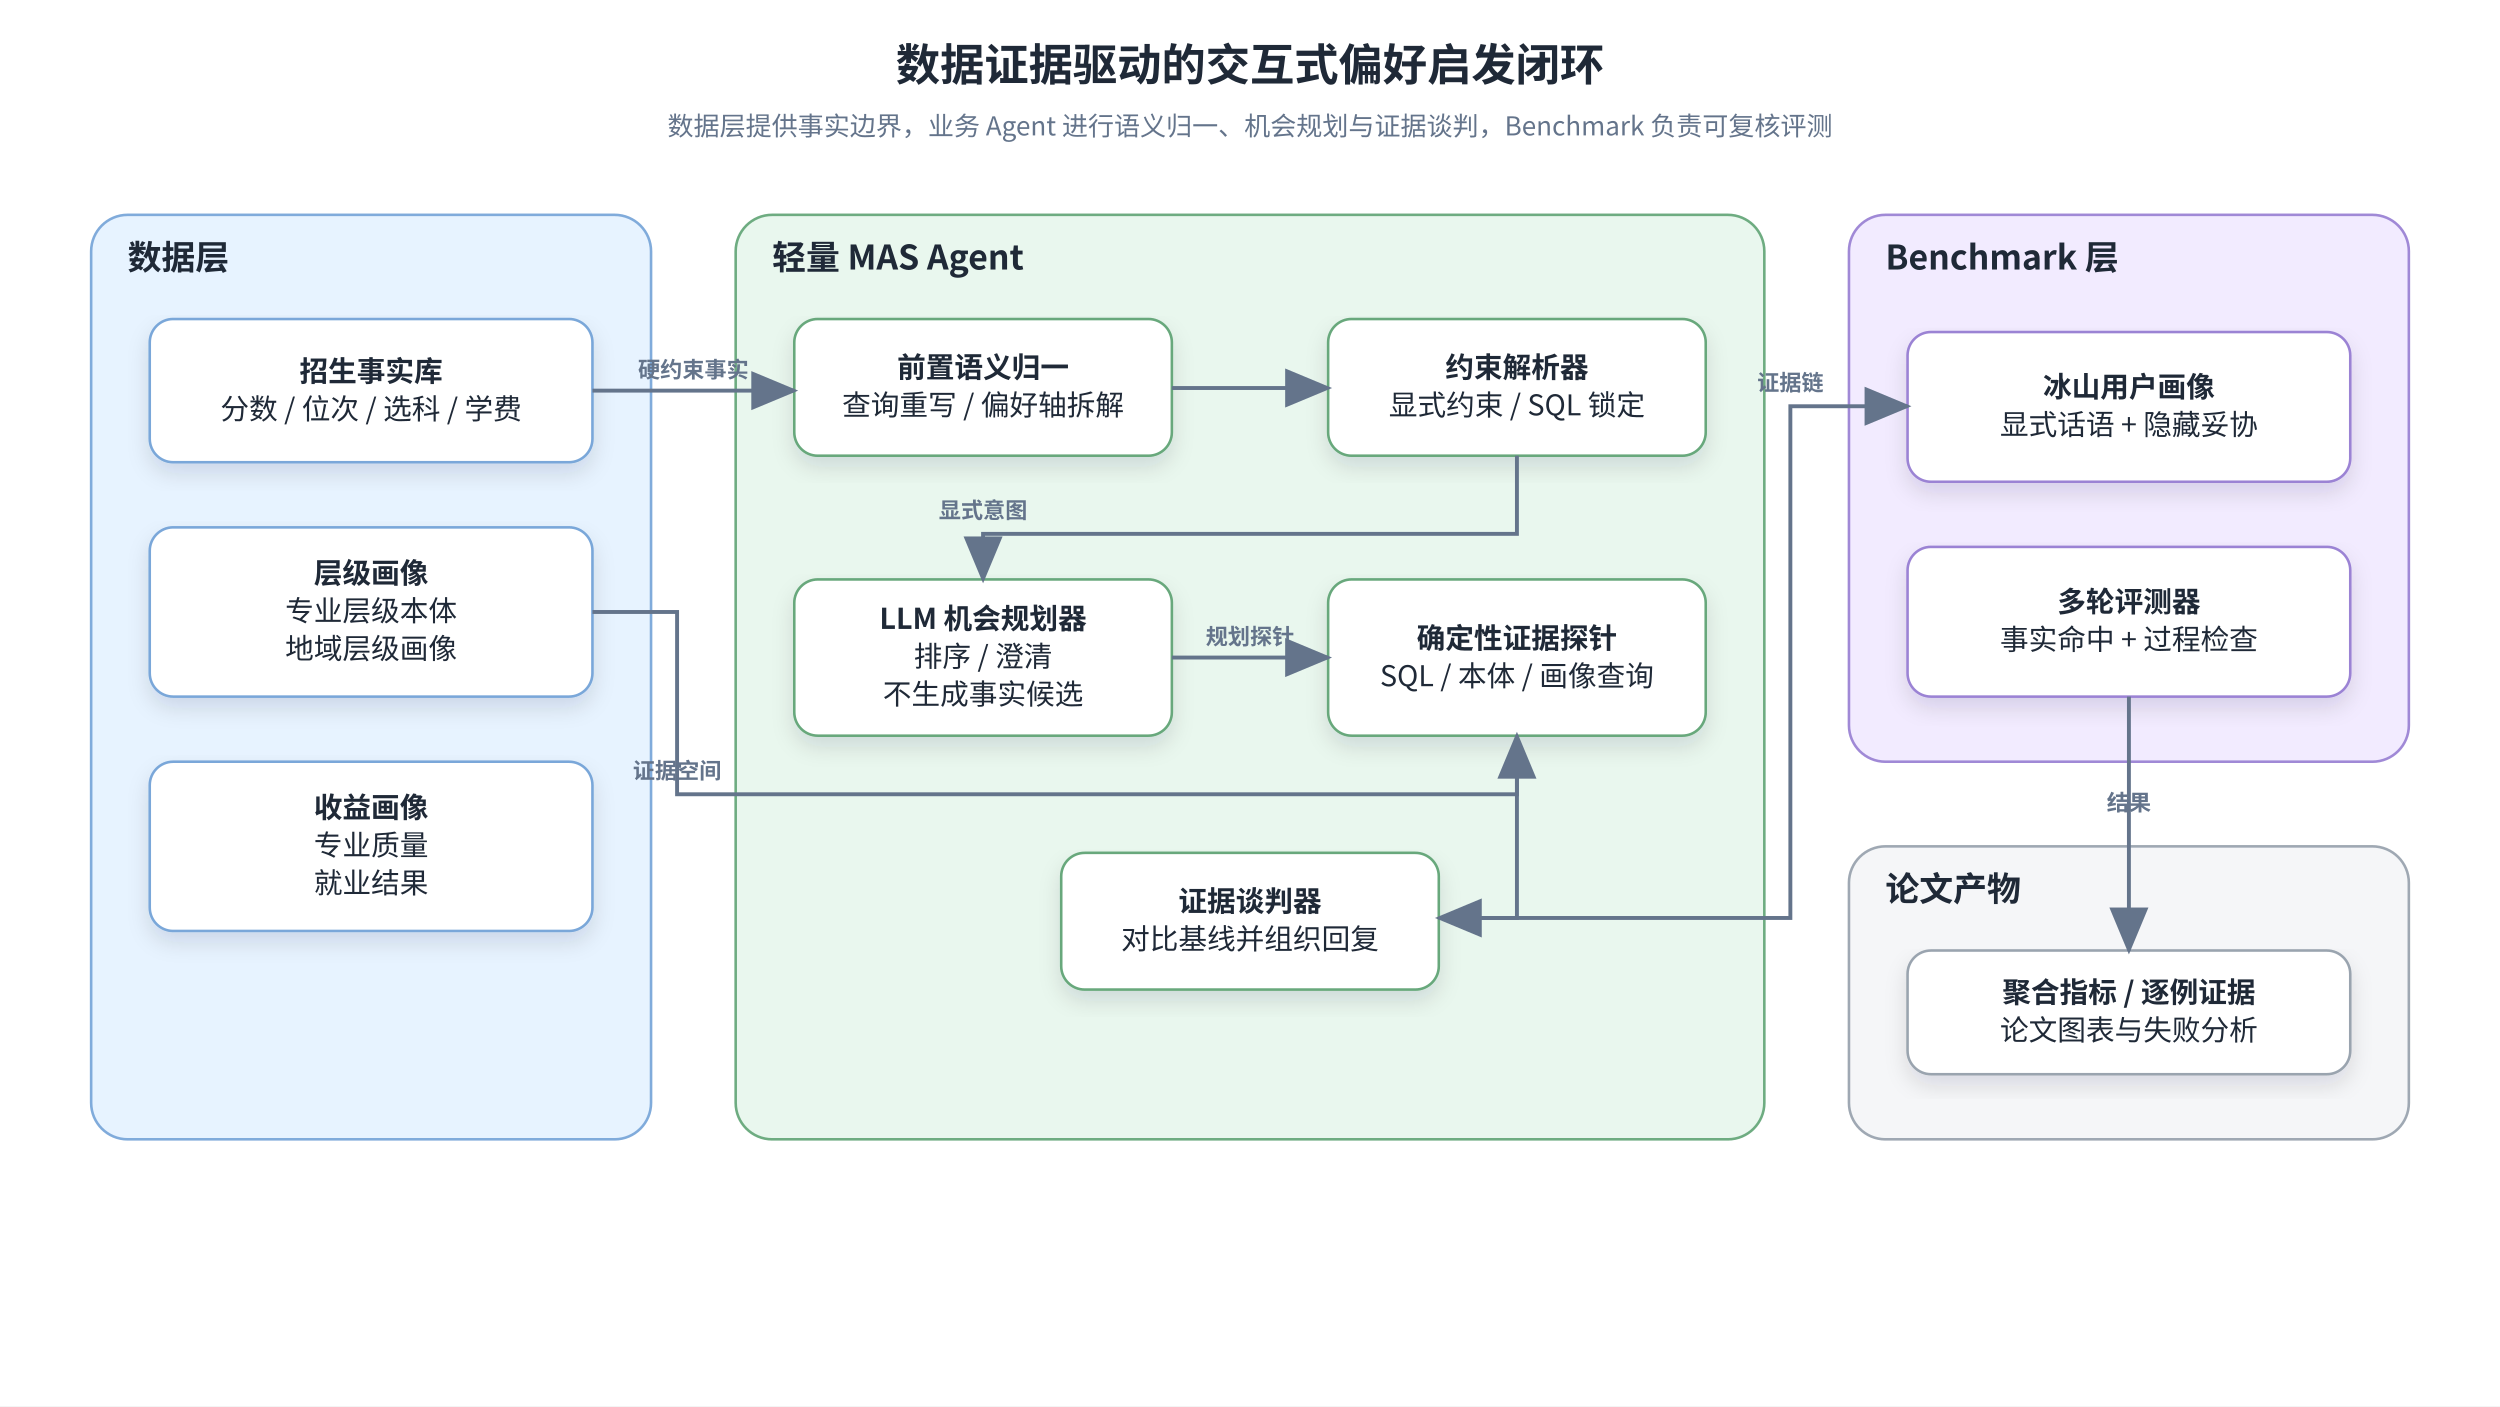
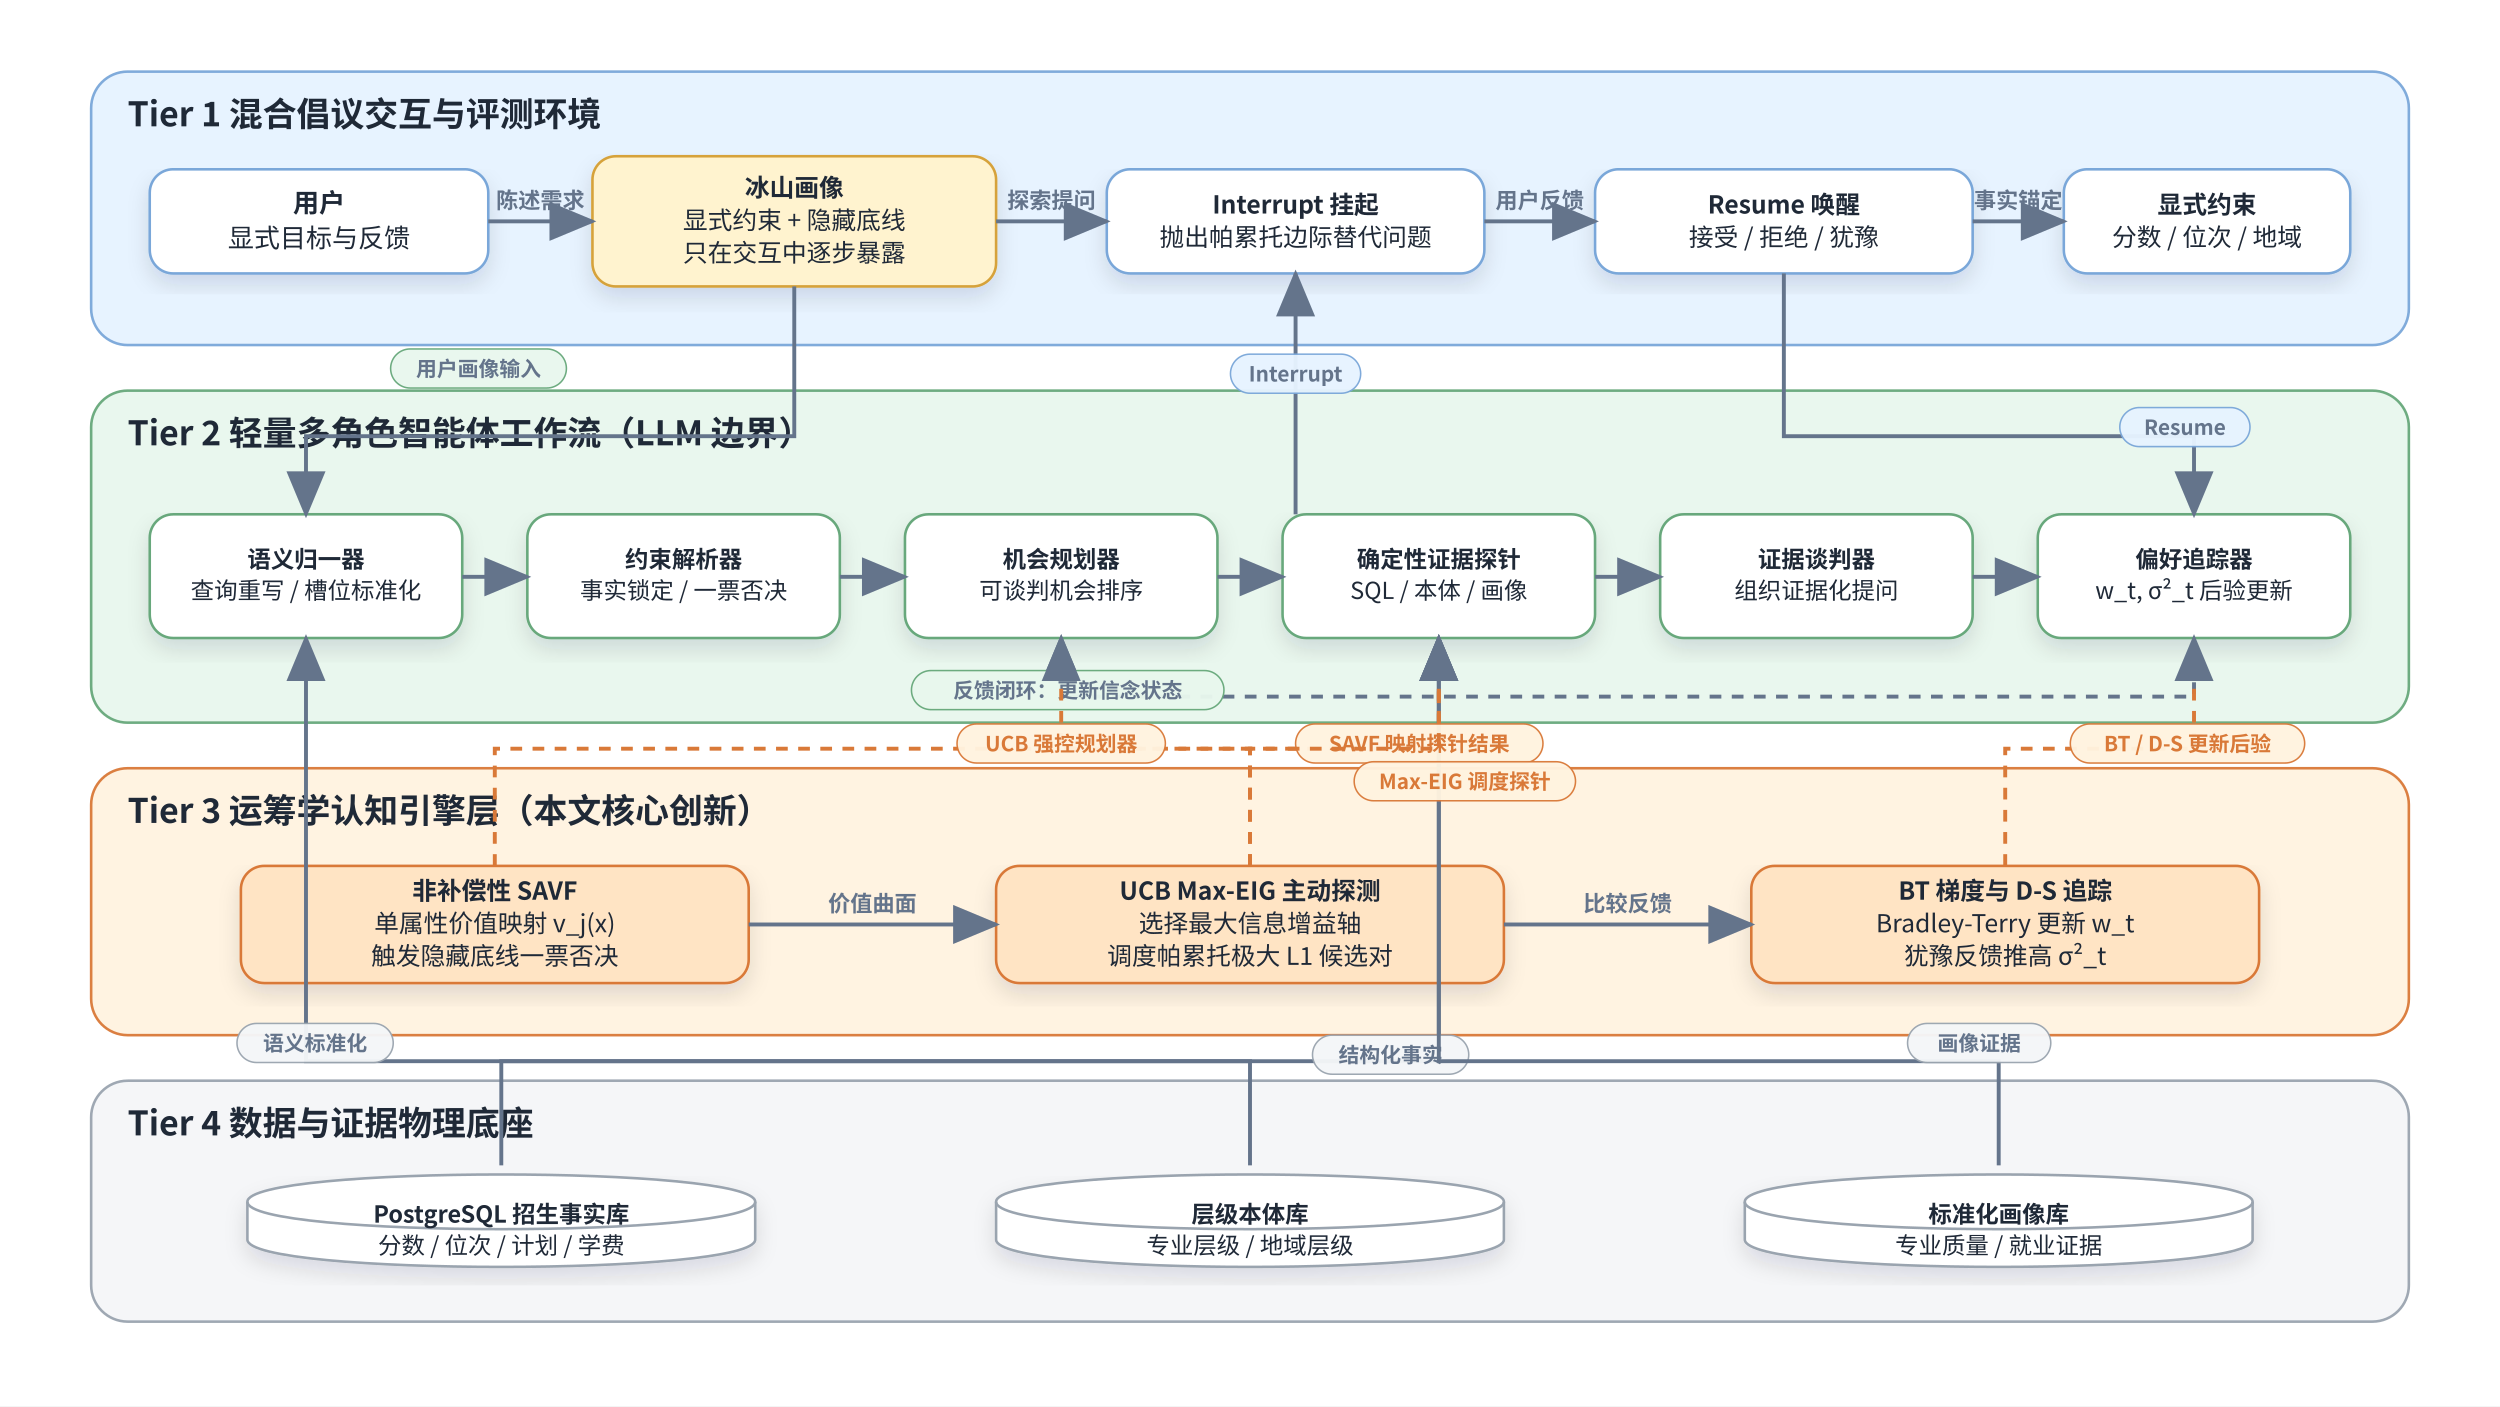
<svg xmlns="http://www.w3.org/2000/svg" width="1920" height="1080" viewBox="0 0 1920 1080">
  <rect width="100%" height="100%" fill="#ffffff" />
  <defs>
    <marker id="arrow" markerWidth="14" markerHeight="14" refX="11" refY="5" orient="auto" markerUnits="strokeWidth">
      <path d="M0,0 L12,5 L0,10 Z" fill="#64748b" />
    </marker>
    <filter id="shadow" x="-10%" y="-10%" width="120%" height="130%">
      <feDropShadow dx="0" dy="8" stdDeviation="8" flood-color="#0f172a" flood-opacity="0.12" />
    </filter>
  </defs>
  <style>
  text {
    font-family: Microsoft YaHei, Noto Sans CJK SC, SimHei, Arial, sans-serif;
    dominant-baseline: alphabetic;
  }
  .card {
    filter: url(#shadow);
  }
</style>
-   <text x="960" y="62" text-anchor="middle" font-size="34" font-weight="800" fill="#1f2937">数据证据驱动的交互式偏好启发闭环</text>
-   <text x="960" y="104" text-anchor="middle" font-size="20" font-weight="500" fill="#64748b">数据层提供事实边界，业务 Agent 进行语义归一、机会规划与证据谈判，Benchmark 负责可复核评测</text>
-   <rect x="70" y="165" width="430" height="710" rx="28" fill="#e6f2ff" stroke="#7aa7d9" stroke-width="2" opacity="0.95" />
-   <text x="98" y="207" text-anchor="start" font-size="26" font-weight="700" fill="#1f2937">数据层</text>
-   <rect class="card" x="115" y="245" width="340" height="110" rx="18" fill="#ffffff" stroke="#7aa7d9" stroke-width="2" />
-   <text x="285.0" y="293" text-anchor="middle" font-size="22" font-weight="600" fill="#1f2937">招生事实库</text>
-   <text x="285.0" y="322" text-anchor="middle" font-size="22" font-weight="500" fill="#1f2937">分数 / 位次 / 选科 / 学费</text>
-   <rect class="card" x="115" y="405" width="340" height="130" rx="18" fill="#ffffff" stroke="#7aa7d9" stroke-width="2" />
-   <text x="285.0" y="448" text-anchor="middle" font-size="22" font-weight="600" fill="#1f2937">层级画像</text>
-   <text x="285.0" y="477" text-anchor="middle" font-size="22" font-weight="500" fill="#1f2937">专业层级本体</text>
-   <text x="285.0" y="506" text-anchor="middle" font-size="22" font-weight="500" fill="#1f2937">地域层级画像</text>
-   <rect class="card" x="115" y="585" width="340" height="130" rx="18" fill="#ffffff" stroke="#7aa7d9" stroke-width="2" />
-   <text x="285.0" y="628" text-anchor="middle" font-size="22" font-weight="600" fill="#1f2937">收益画像</text>
-   <text x="285.0" y="657" text-anchor="middle" font-size="22" font-weight="500" fill="#1f2937">专业质量</text>
-   <text x="285.0" y="686" text-anchor="middle" font-size="22" font-weight="500" fill="#1f2937">就业结果</text>
-   <rect x="565" y="165" width="790" height="710" rx="28" fill="#e8f7ed" stroke="#67a87b" stroke-width="2" opacity="0.95" />
-   <text x="593" y="207" text-anchor="start" font-size="26" font-weight="700" fill="#1f2937">轻量 MAS Agent</text>
-   <rect class="card" x="610" y="245" width="290" height="105" rx="18" fill="#ffffff" stroke="#67a87b" stroke-width="2" />
-   <text x="755.0" y="290" text-anchor="middle" font-size="22" font-weight="600" fill="#1f2937">前置语义归一</text>
-   <text x="755.0" y="319" text-anchor="middle" font-size="22" font-weight="500" fill="#1f2937">查询重写 / 偏好轴拆解</text>
-   <rect class="card" x="1020" y="245" width="290" height="105" rx="18" fill="#ffffff" stroke="#67a87b" stroke-width="2" />
-   <text x="1165.0" y="290" text-anchor="middle" font-size="22" font-weight="600" fill="#1f2937">约束解析器</text>
-   <text x="1165.0" y="319" text-anchor="middle" font-size="22" font-weight="500" fill="#1f2937">显式约束 / SQL 锁定</text>
-   <rect class="card" x="610" y="445" width="290" height="120" rx="18" fill="#ffffff" stroke="#67a87b" stroke-width="2" />
-   <text x="755.0" y="483" text-anchor="middle" font-size="22" font-weight="600" fill="#1f2937">LLM 机会规划器</text>
-   <text x="755.0" y="512" text-anchor="middle" font-size="22" font-weight="500" fill="#1f2937">排序 / 澄清</text>
-   <text x="755.0" y="541" text-anchor="middle" font-size="22" font-weight="500" fill="#1f2937">不生成事实候选</text>
-   <rect class="card" x="1020" y="445" width="290" height="120" rx="18" fill="#ffffff" stroke="#67a87b" stroke-width="2" />
-   <text x="1165.0" y="498" text-anchor="middle" font-size="22" font-weight="600" fill="#1f2937">确定性证据探针</text>
-   <text x="1165.0" y="527" text-anchor="middle" font-size="22" font-weight="500" fill="#1f2937">SQL / 本体 / 画像查询</text>
-   <rect class="card" x="815" y="655" width="290" height="105" rx="18" fill="#ffffff" stroke="#67a87b" stroke-width="2" />
-   <text x="960.0" y="700" text-anchor="middle" font-size="22" font-weight="600" fill="#1f2937">证据谈判器</text>
-   <text x="960.0" y="729" text-anchor="middle" font-size="22" font-weight="500" fill="#1f2937">对比基线并组织回复</text>
-   <rect x="1420" y="165" width="430" height="420" rx="28" fill="#f1eaff" stroke="#9b83d4" stroke-width="2" opacity="0.95" />
-   <text x="1448" y="207" text-anchor="start" font-size="26" font-weight="700" fill="#1f2937">Benchmark 层</text>
-   <rect class="card" x="1465" y="255" width="340" height="115" rx="18" fill="#ffffff" stroke="#9b83d4" stroke-width="2" />
-   <text x="1635.0" y="305" text-anchor="middle" font-size="22" font-weight="600" fill="#1f2937">冰山用户画像</text>
-   <text x="1635.0" y="334" text-anchor="middle" font-size="22" font-weight="500" fill="#1f2937">显式话语 + 隐藏妥协</text>
-   <rect class="card" x="1465" y="420" width="340" height="115" rx="18" fill="#ffffff" stroke="#9b83d4" stroke-width="2" />
-   <text x="1635.0" y="470" text-anchor="middle" font-size="22" font-weight="600" fill="#1f2937">多轮评测器</text>
-   <text x="1635.0" y="499" text-anchor="middle" font-size="22" font-weight="500" fill="#1f2937">事实命中 + 过程检查</text>
-   <rect x="1420" y="650" width="430" height="225" rx="28" fill="#f4f6f8" stroke="#9aa4af" stroke-width="2" opacity="0.95" />
-   <text x="1448" y="692" text-anchor="start" font-size="26" font-weight="700" fill="#1f2937">论文产物</text>
-   <rect class="card" x="1465" y="730" width="340" height="95" rx="18" fill="#ffffff" stroke="#9aa4af" stroke-width="2" />
-   <text x="1635.0" y="770" text-anchor="middle" font-size="22" font-weight="600" fill="#1f2937">聚合指标 / 逐例证据</text>
-   <text x="1635.0" y="799" text-anchor="middle" font-size="22" font-weight="500" fill="#1f2937">论文图表与失败分析</text>
-   <path d="M455,300 L610,300" fill="none" stroke="#64748b" stroke-width="3" marker-end="url(#arrow)" />
-   <text x="532.5" y="290.0" text-anchor="middle" font-size="17" font-weight="600" fill="#64748b">硬约束事实</text>
-   <polyline points="455,470 520,470 520,610 1165,610 1165,565" fill="none" stroke="#64748b" stroke-width="3" marker-end="url(#arrow)" />
-   <text x="520" y="598" text-anchor="middle" font-size="17" font-weight="600" fill="#64748b">证据空间</text>
-   <path d="M900,298 L1020,298" fill="none" stroke="#64748b" stroke-width="3" marker-end="url(#arrow)" />
-   <polyline points="1165,350 1165,410 755,410 755,445" fill="none" stroke="#64748b" stroke-width="3" marker-end="url(#arrow)" />
-   <text x="755" y="398" text-anchor="middle" font-size="17" font-weight="600" fill="#64748b">显式意图</text>
-   <path d="M900,505 L1020,505" fill="none" stroke="#64748b" stroke-width="3" marker-end="url(#arrow)" />
-   <text x="960.0" y="495.0" text-anchor="middle" font-size="17" font-weight="600" fill="#64748b">规划探针</text>
-   <polyline points="1165,565 1165,705 1105,705" fill="none" stroke="#64748b" stroke-width="3" marker-end="url(#arrow)" />
-   <polyline points="1105,705 1375,705 1375,312 1465,312" fill="none" stroke="#64748b" stroke-width="3" marker-end="url(#arrow)" />
-   <text x="1375" y="300" text-anchor="middle" font-size="17" font-weight="600" fill="#64748b">证据链</text>
-   <path d="M1635,535 L1635,730" fill="none" stroke="#64748b" stroke-width="3" marker-end="url(#arrow)" />
-   <text x="1635.0" y="622.5" text-anchor="middle" font-size="17" font-weight="600" fill="#64748b">结果</text>
+   <rect x="70" y="55" width="1780" height="210" rx="28" fill="#e6f2ff" stroke="#7aa7d9" stroke-width="2" opacity="0.95" />
+   <text x="98" y="97" text-anchor="start" font-size="26" font-weight="700" fill="#1f2937">Tier 1  混合倡议交互与评测环境</text>
+   <rect class="card" x="115" y="130" width="260" height="80" rx="18" fill="#ffffff" stroke="#7aa7d9" stroke-width="2" />
+   <text x="245.0" y="163" text-anchor="middle" font-size="20" font-weight="600" fill="#1f2937">用户</text>
+   <text x="245.0" y="190" text-anchor="middle" font-size="20" font-weight="500" fill="#1f2937">显式目标与反馈</text>
+   <rect class="card" x="455" y="120" width="310" height="100" rx="18" fill="#fff3cf" stroke="#d6a23a" stroke-width="2" />
+   <text x="610.0" y="151" text-anchor="middle" font-size="19" font-weight="600" fill="#1f2937">冰山画像</text>
+   <text x="610.0" y="176" text-anchor="middle" font-size="19" font-weight="500" fill="#1f2937">显式约束 + 隐藏底线</text>
+   <text x="610.0" y="201" text-anchor="middle" font-size="19" font-weight="500" fill="#1f2937">只在交互中逐步暴露</text>
+   <rect class="card" x="850" y="130" width="290" height="80" rx="18" fill="#ffffff" stroke="#7aa7d9" stroke-width="2" />
+   <text x="995.0" y="164" text-anchor="middle" font-size="19" font-weight="600" fill="#1f2937">Interrupt 挂起</text>
+   <text x="995.0" y="189" text-anchor="middle" font-size="19" font-weight="500" fill="#1f2937">抛出帕累托边际替代问题</text>
+   <rect class="card" x="1225" y="130" width="290" height="80" rx="18" fill="#ffffff" stroke="#7aa7d9" stroke-width="2" />
+   <text x="1370.0" y="164" text-anchor="middle" font-size="19" font-weight="600" fill="#1f2937">Resume 唤醒</text>
+   <text x="1370.0" y="189" text-anchor="middle" font-size="19" font-weight="500" fill="#1f2937">接受 / 拒绝 / 犹豫</text>
+   <rect class="card" x="1585" y="130" width="220" height="80" rx="18" fill="#ffffff" stroke="#7aa7d9" stroke-width="2" />
+   <text x="1695.0" y="164" text-anchor="middle" font-size="19" font-weight="600" fill="#1f2937">显式约束</text>
+   <text x="1695.0" y="189" text-anchor="middle" font-size="19" font-weight="500" fill="#1f2937">分数 / 位次 / 地域</text>
+   <rect x="70" y="300" width="1780" height="255" rx="28" fill="#e8f7ed" stroke="#67a87b" stroke-width="2" opacity="0.95" />
+   <text x="98" y="342" text-anchor="start" font-size="26" font-weight="700" fill="#1f2937">Tier 2  轻量多角色智能体工作流（LLM 边界）</text>
+   <rect class="card" x="115" y="395" width="240" height="95" rx="18" fill="#ffffff" stroke="#67a87b" stroke-width="2" />
+   <text x="235.0" y="436" text-anchor="middle" font-size="18" font-weight="600" fill="#1f2937">语义归一器</text>
+   <text x="235.0" y="460" text-anchor="middle" font-size="18" font-weight="500" fill="#1f2937">查询重写 / 槽位标准化</text>
+   <rect class="card" x="405" y="395" width="240" height="95" rx="18" fill="#ffffff" stroke="#67a87b" stroke-width="2" />
+   <text x="525.0" y="436" text-anchor="middle" font-size="18" font-weight="600" fill="#1f2937">约束解析器</text>
+   <text x="525.0" y="460" text-anchor="middle" font-size="18" font-weight="500" fill="#1f2937">事实锁定 / 一票否决</text>
+   <rect class="card" x="695" y="395" width="240" height="95" rx="18" fill="#ffffff" stroke="#67a87b" stroke-width="2" />
+   <text x="815.0" y="436" text-anchor="middle" font-size="18" font-weight="600" fill="#1f2937">机会规划器</text>
+   <text x="815.0" y="460" text-anchor="middle" font-size="18" font-weight="500" fill="#1f2937">可谈判机会排序</text>
+   <rect class="card" x="985" y="395" width="240" height="95" rx="18" fill="#ffffff" stroke="#67a87b" stroke-width="2" />
+   <text x="1105.0" y="436" text-anchor="middle" font-size="18" font-weight="600" fill="#1f2937">确定性证据探针</text>
+   <text x="1105.0" y="460" text-anchor="middle" font-size="18" font-weight="500" fill="#1f2937">SQL / 本体 / 画像</text>
+   <rect class="card" x="1275" y="395" width="240" height="95" rx="18" fill="#ffffff" stroke="#67a87b" stroke-width="2" />
+   <text x="1395.0" y="436" text-anchor="middle" font-size="18" font-weight="600" fill="#1f2937">证据谈判器</text>
+   <text x="1395.0" y="460" text-anchor="middle" font-size="18" font-weight="500" fill="#1f2937">组织证据化提问</text>
+   <rect class="card" x="1565" y="395" width="240" height="95" rx="18" fill="#ffffff" stroke="#67a87b" stroke-width="2" />
+   <text x="1685.0" y="436" text-anchor="middle" font-size="18" font-weight="600" fill="#1f2937">偏好追踪器</text>
+   <text x="1685.0" y="460" text-anchor="middle" font-size="18" font-weight="500" fill="#1f2937">w_t, σ²_t 后验更新</text>
+   <rect x="70" y="590" width="1780" height="205" rx="28" fill="#fff2df" stroke="#d97938" stroke-width="2" opacity="0.95" />
+   <text x="98" y="632" text-anchor="start" font-size="26" font-weight="700" fill="#1f2937">Tier 3  运筹学认知引擎层（本文核心创新）</text>
+   <rect class="card" x="185" y="665" width="390" height="90" rx="18" fill="#ffe4c4" stroke="#d97938" stroke-width="2" />
+   <text x="380.0" y="691" text-anchor="middle" font-size="19" font-weight="600" fill="#1f2937">非补偿性 SAVF</text>
+   <text x="380.0" y="716" text-anchor="middle" font-size="19" font-weight="500" fill="#1f2937">单属性价值映射 v_j(x)</text>
+   <text x="380.0" y="741" text-anchor="middle" font-size="19" font-weight="500" fill="#1f2937">触发隐藏底线一票否决</text>
+   <rect class="card" x="765" y="665" width="390" height="90" rx="18" fill="#ffe4c4" stroke="#d97938" stroke-width="2" />
+   <text x="960.0" y="691" text-anchor="middle" font-size="19" font-weight="600" fill="#1f2937">UCB Max-EIG 主动探测</text>
+   <text x="960.0" y="716" text-anchor="middle" font-size="19" font-weight="500" fill="#1f2937">选择最大信息增益轴</text>
+   <text x="960.0" y="741" text-anchor="middle" font-size="19" font-weight="500" fill="#1f2937">调度帕累托极大 L1 候选对</text>
+   <rect class="card" x="1345" y="665" width="390" height="90" rx="18" fill="#ffe4c4" stroke="#d97938" stroke-width="2" />
+   <text x="1540.0" y="691" text-anchor="middle" font-size="19" font-weight="600" fill="#1f2937">BT 梯度与 D-S 追踪</text>
+   <text x="1540.0" y="716" text-anchor="middle" font-size="19" font-weight="500" fill="#1f2937">Bradley-Terry 更新 w_t</text>
+   <text x="1540.0" y="741" text-anchor="middle" font-size="19" font-weight="500" fill="#1f2937">犹豫反馈推高 σ²_t</text>
+   <rect x="70" y="830" width="1780" height="185" rx="28" fill="#f4f6f8" stroke="#9aa4af" stroke-width="2" opacity="0.95" />
+   <text x="98" y="872" text-anchor="start" font-size="26" font-weight="700" fill="#1f2937">Tier 4  数据与证据物理底座</text>
+   <path class="card" d="M190,923 C190,895 580,895 580,923 L580,952 C580,980 190,980 190,952 Z" fill="#ffffff" stroke="#9aa4af" stroke-width="2" />
+   <path d="M190,923 C190,951 580,951 580,923" fill="none" stroke="#9aa4af" stroke-width="2" />
+   <text x="385.0" y="939" text-anchor="middle" font-size="18" font-weight="600" fill="#1f2937">PostgreSQL 招生事实库</text>
+   <text x="385.0" y="963" text-anchor="middle" font-size="18" font-weight="500" fill="#1f2937">分数 / 位次 / 计划 / 学费</text>
+   <path class="card" d="M765,923 C765,895 1155,895 1155,923 L1155,952 C1155,980 765,980 765,952 Z" fill="#ffffff" stroke="#9aa4af" stroke-width="2" />
+   <path d="M765,923 C765,951 1155,951 1155,923" fill="none" stroke="#9aa4af" stroke-width="2" />
+   <text x="960.0" y="939" text-anchor="middle" font-size="18" font-weight="600" fill="#1f2937">层级本体库</text>
+   <text x="960.0" y="963" text-anchor="middle" font-size="18" font-weight="500" fill="#1f2937">专业层级 / 地域层级</text>
+   <path class="card" d="M1340,923 C1340,895 1730,895 1730,923 L1730,952 C1730,980 1340,980 1340,952 Z" fill="#ffffff" stroke="#9aa4af" stroke-width="2" />
+   <path d="M1340,923 C1340,951 1730,951 1730,923" fill="none" stroke="#9aa4af" stroke-width="2" />
+   <text x="1535.0" y="939" text-anchor="middle" font-size="18" font-weight="600" fill="#1f2937">标准化画像库</text>
+   <text x="1535.0" y="963" text-anchor="middle" font-size="18" font-weight="500" fill="#1f2937">专业质量 / 就业证据</text>
+   <path d="M375,170 L455,170" fill="none" stroke="#64748b" stroke-width="3" marker-end="url(#arrow)" />
+   <text x="415.0" y="160.0" text-anchor="middle" font-size="17" font-weight="600" fill="#64748b">陈述需求</text>
+   <path d="M765,170 L850,170" fill="none" stroke="#64748b" stroke-width="3" marker-end="url(#arrow)" />
+   <text x="807.5" y="160.0" text-anchor="middle" font-size="17" font-weight="600" fill="#64748b">探索提问</text>
+   <path d="M1140,170 L1225,170" fill="none" stroke="#64748b" stroke-width="3" marker-end="url(#arrow)" />
+   <text x="1182.5" y="160.0" text-anchor="middle" font-size="17" font-weight="600" fill="#64748b">用户反馈</text>
+   <path d="M1515,170 L1585,170" fill="none" stroke="#64748b" stroke-width="3" marker-end="url(#arrow)" />
+   <text x="1550.0" y="160.0" text-anchor="middle" font-size="17" font-weight="600" fill="#64748b">事实锚定</text>
+   <path d="M355,443 L405,443" fill="none" stroke="#64748b" stroke-width="3" marker-end="url(#arrow)" />
+   <path d="M645,443 L695,443" fill="none" stroke="#64748b" stroke-width="3" marker-end="url(#arrow)" />
+   <path d="M935,443 L985,443" fill="none" stroke="#64748b" stroke-width="3" marker-end="url(#arrow)" />
+   <path d="M1225,443 L1275,443" fill="none" stroke="#64748b" stroke-width="3" marker-end="url(#arrow)" />
+   <path d="M1515,443 L1565,443" fill="none" stroke="#64748b" stroke-width="3" marker-end="url(#arrow)" />
+   <polyline points="1685,490 1685,535 815,535 815,490" fill="none" stroke="#64748b" stroke-width="3" marker-end="url(#arrow)" stroke-dasharray="9 8" />
+   <rect x="700" y="515" width="240" height="30" rx="15" fill="#e8f7ed" stroke="#67a87b" stroke-width="1.2" opacity="0.96" />
+   <text x="820.0" y="536" text-anchor="middle" font-size="16" font-weight="700" fill="#64748b">反馈闭环：更新信念状态</text>
+   <polyline points="610,220 610,335 235,335 235,395" fill="none" stroke="#64748b" stroke-width="3" marker-end="url(#arrow)" />
+   <rect x="300" y="268" width="135" height="30" rx="15" fill="#e8f7ed" stroke="#67a87b" stroke-width="1.2" opacity="0.96" />
+   <text x="367.5" y="289" text-anchor="middle" font-size="16" font-weight="700" fill="#64748b">用户画像输入</text>
+   <polyline points="995,395 995,270 995,210" fill="none" stroke="#64748b" stroke-width="3" marker-end="url(#arrow)" />
+   <rect x="945" y="272" width="100" height="30" rx="15" fill="#e6f2ff" stroke="#7aa7d9" stroke-width="1.2" opacity="0.96" />
+   <text x="995.0" y="293" text-anchor="middle" font-size="16" font-weight="700" fill="#64748b">Interrupt</text>
+   <polyline points="1370,210 1370,335 1685,335 1685,395" fill="none" stroke="#64748b" stroke-width="3" marker-end="url(#arrow)" />
+   <rect x="1628" y="313" width="100" height="30" rx="15" fill="#e6f2ff" stroke="#7aa7d9" stroke-width="1.2" opacity="0.96" />
+   <text x="1678.0" y="334" text-anchor="middle" font-size="16" font-weight="700" fill="#64748b">Resume</text>
+   <polyline points="385,895 385,815 1105,815 1105,490" fill="none" stroke="#64748b" stroke-width="3" marker-end="url(#arrow)" />
+   <rect x="1008" y="795" width="120" height="30" rx="15" fill="#f4f6f8" stroke="#9aa4af" stroke-width="1.2" opacity="0.96" />
+   <text x="1068.0" y="816" text-anchor="middle" font-size="16" font-weight="700" fill="#64748b">结构化事实</text>
+   <polyline points="960,895 960,815 235,815 235,490" fill="none" stroke="#64748b" stroke-width="3" marker-end="url(#arrow)" />
+   <rect x="182" y="786" width="120" height="30" rx="15" fill="#f4f6f8" stroke="#9aa4af" stroke-width="1.2" opacity="0.96" />
+   <text x="242.0" y="807" text-anchor="middle" font-size="16" font-weight="700" fill="#64748b">语义标准化</text>
+   <polyline points="1535,895 1535,815 1105,815 1105,490" fill="none" stroke="#64748b" stroke-width="3" marker-end="url(#arrow)" />
+   <rect x="1465" y="786" width="110" height="30" rx="15" fill="#f4f6f8" stroke="#9aa4af" stroke-width="1.2" opacity="0.96" />
+   <text x="1520.0" y="807" text-anchor="middle" font-size="16" font-weight="700" fill="#64748b">画像证据</text>
+   <polyline points="380,665 380,575 1105,575 1105,490" fill="none" stroke="#d97938" stroke-width="3" marker-end="url(#arrow)" stroke-dasharray="9 8" />
+   <rect x="995" y="556" width="190" height="30" rx="15" fill="#fff2df" stroke="#d97938" stroke-width="1.2" opacity="0.96" />
+   <text x="1090.0" y="577" text-anchor="middle" font-size="16" font-weight="700" fill="#d97938">SAVF 映射探针结果</text>
+   <polyline points="960,665 960,575 815,575 815,490" fill="none" stroke="#d97938" stroke-width="3" marker-end="url(#arrow)" stroke-dasharray="9 8" />
+   <rect x="735" y="556" width="160" height="30" rx="15" fill="#fff2df" stroke="#d97938" stroke-width="1.2" opacity="0.96" />
+   <text x="815.0" y="577" text-anchor="middle" font-size="16" font-weight="700" fill="#d97938">UCB 强控规划器</text>
+   <polyline points="960,665 960,575 1105,575 1105,490" fill="none" stroke="#d97938" stroke-width="3" marker-end="url(#arrow)" stroke-dasharray="9 8" />
+   <rect x="1040" y="585" width="170" height="30" rx="15" fill="#fff2df" stroke="#d97938" stroke-width="1.2" opacity="0.96" />
+   <text x="1125.0" y="606" text-anchor="middle" font-size="16" font-weight="700" fill="#d97938">Max-EIG 调度探针</text>
+   <polyline points="1540,665 1540,575 1685,575 1685,490" fill="none" stroke="#d97938" stroke-width="3" marker-end="url(#arrow)" stroke-dasharray="9 8" />
+   <rect x="1590" y="556" width="180" height="30" rx="15" fill="#fff2df" stroke="#d97938" stroke-width="1.2" opacity="0.96" />
+   <text x="1680.0" y="577" text-anchor="middle" font-size="16" font-weight="700" fill="#d97938">BT / D-S 更新后验</text>
+   <path d="M575,710 L765,710" fill="none" stroke="#64748b" stroke-width="3" marker-end="url(#arrow)" />
+   <text x="670.0" y="700.0" text-anchor="middle" font-size="17" font-weight="600" fill="#64748b">价值曲面</text>
+   <path d="M1155,710 L1345,710" fill="none" stroke="#64748b" stroke-width="3" marker-end="url(#arrow)" />
+   <text x="1250.0" y="700.0" text-anchor="middle" font-size="17" font-weight="600" fill="#64748b">比较反馈</text>
</svg>
